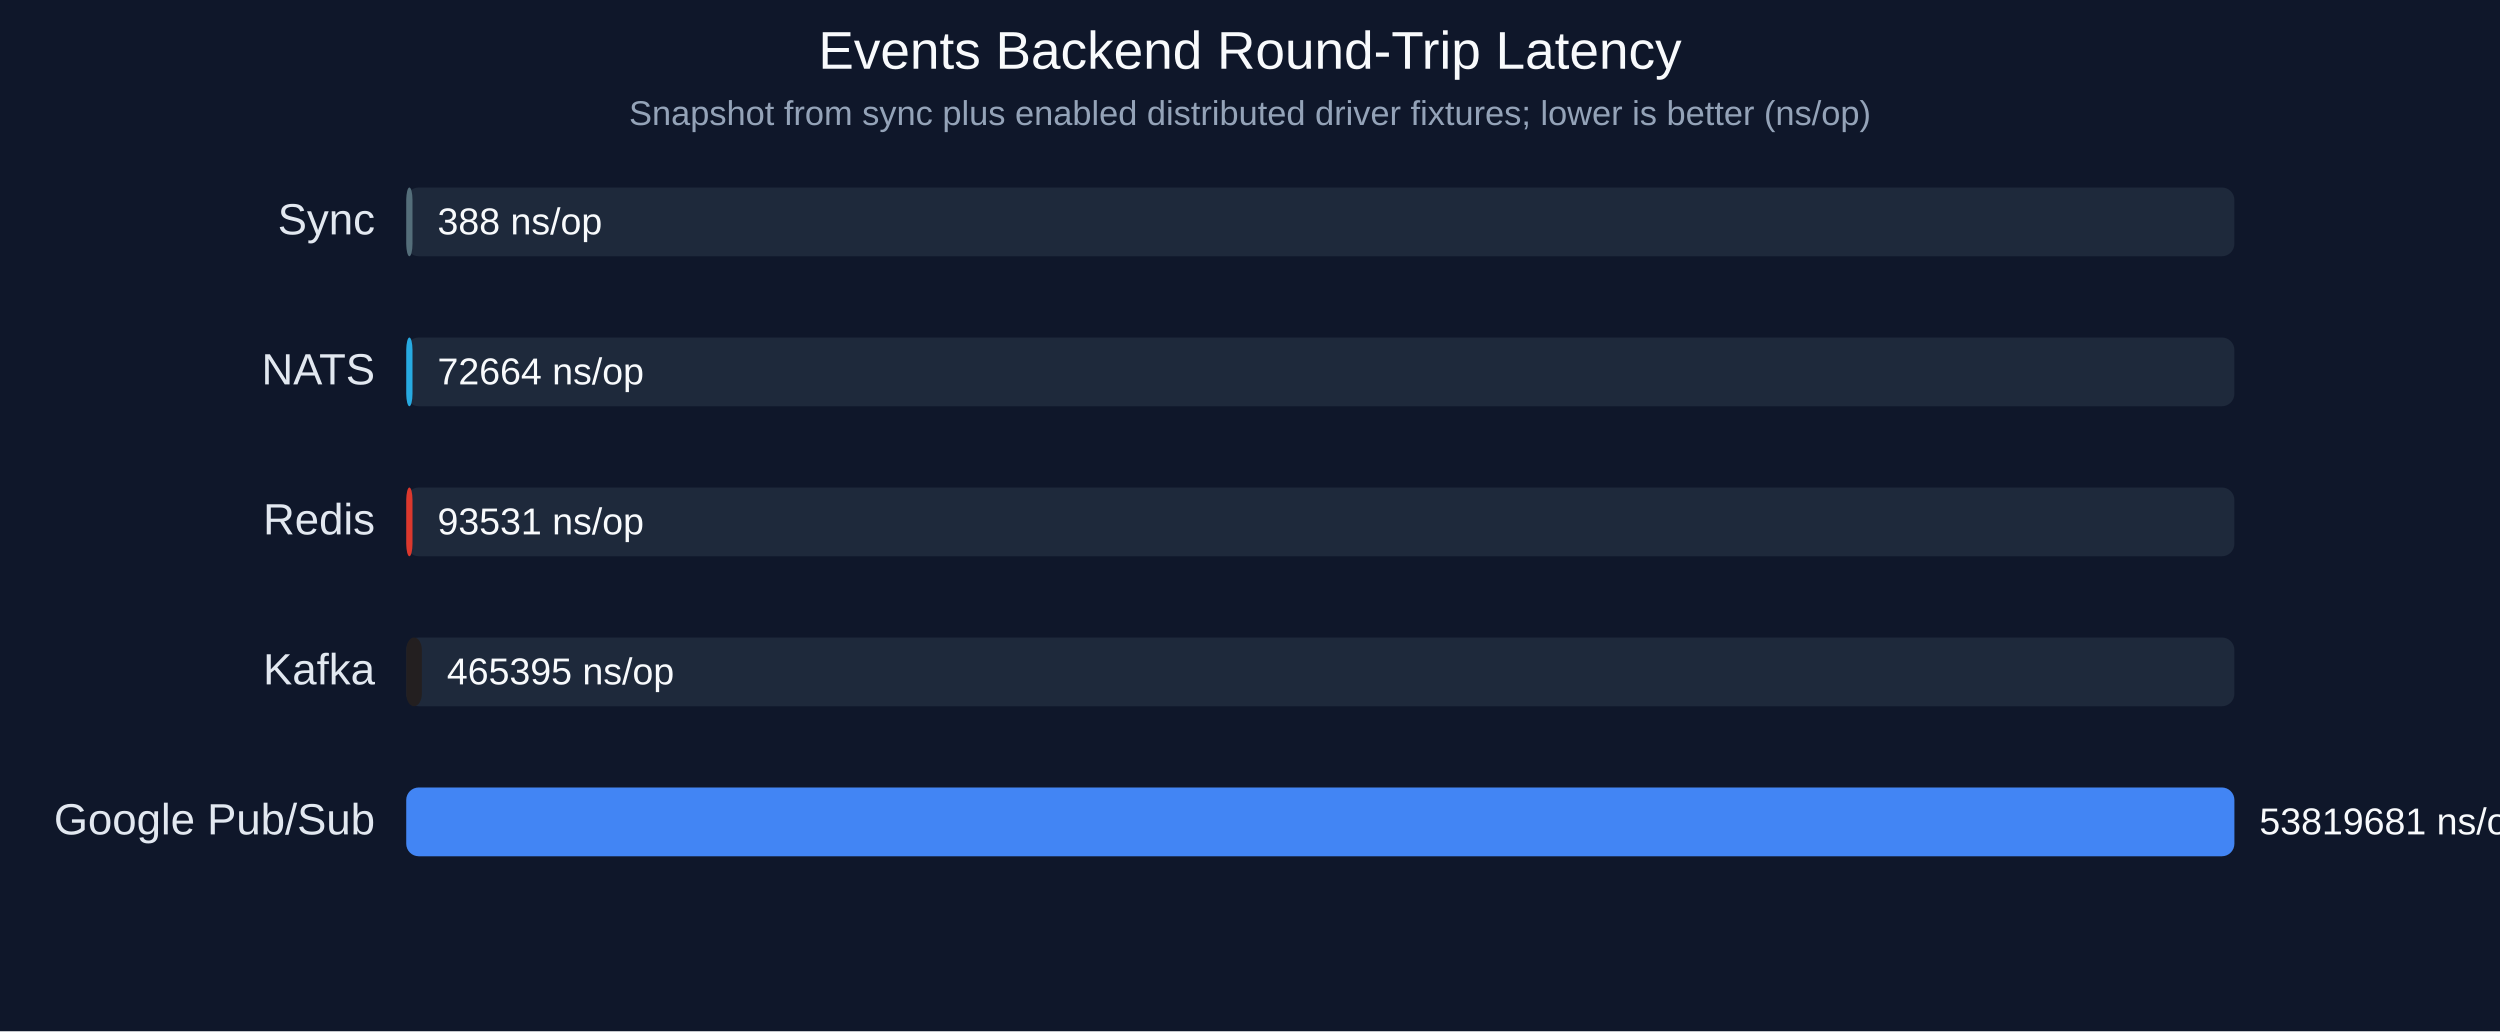
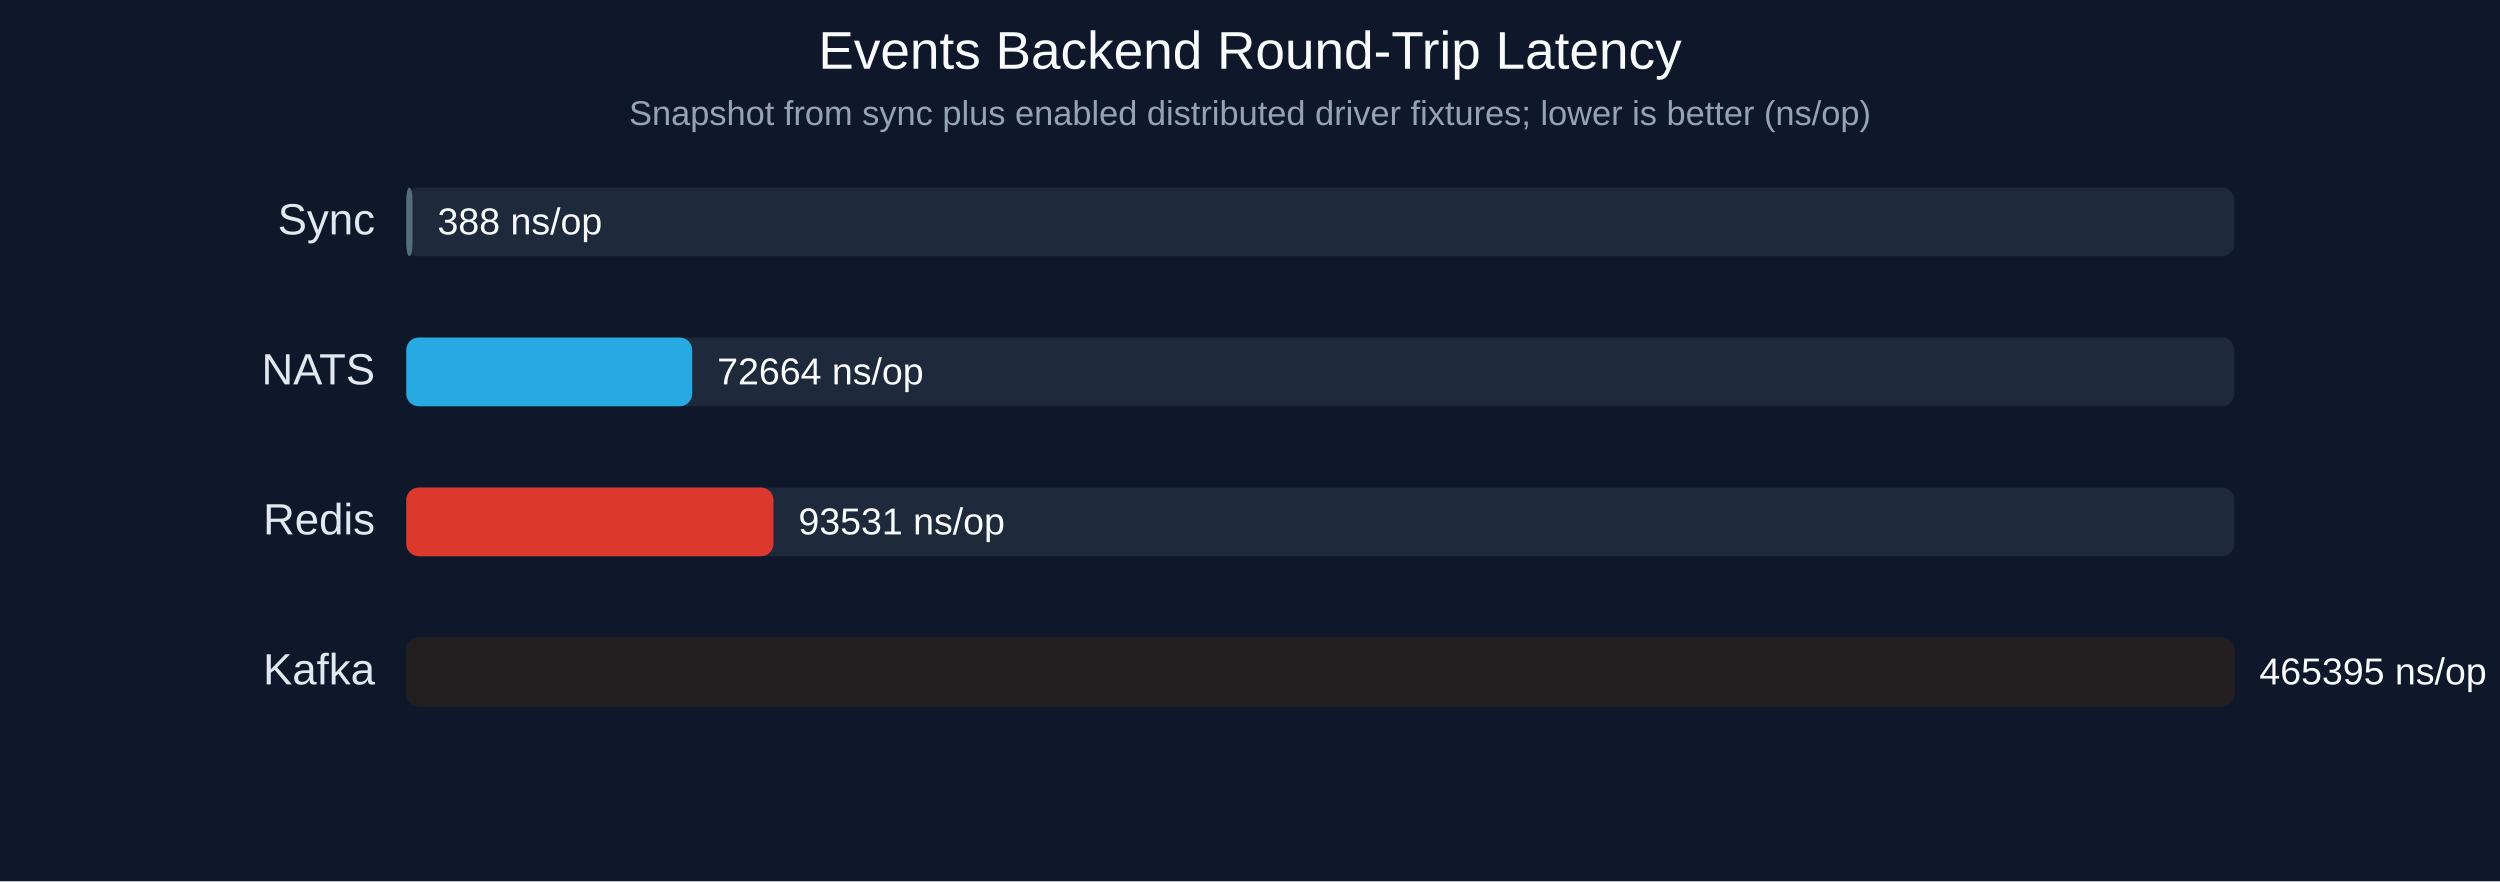
- <svg xmlns="http://www.w3.org/2000/svg" width="1600" height="660" viewBox="0 0 1600 660">
+ <svg xmlns="http://www.w3.org/2000/svg" width="1600" height="564" viewBox="0 0 1600 564">
  <rect width="100%" height="100%" fill="#0f172a" />
  <text x="800" y="44" text-anchor="middle" fill="#f8fafc" font-size="34" font-family="Arial, sans-serif">Events Backend Round-Trip Latency</text>
  <text x="800" y="80" text-anchor="middle" fill="#94a3b8" font-size="22" font-family="Arial, sans-serif">Snapshot from sync plus enabled distributed driver fixtures; lower is better (ns/op)</text>
  <text x="240" y="150" text-anchor="end" fill="#e2e8f0" font-size="28" font-family="Arial, sans-serif">Sync</text>
  <rect x="260" y="120" width="1170" height="44" rx="8" fill="#1e293b" />
  <rect x="260" y="120" width="4" height="44" rx="8" fill="#546E7A" />
  <text x="280" y="150" fill="#f8fafc" font-size="24" font-family="Arial, sans-serif">388 ns/op</text>
  <text x="240" y="246" text-anchor="end" fill="#e2e8f0" font-size="28" font-family="Arial, sans-serif">NATS</text>
  <rect x="260" y="216" width="1170" height="44" rx="8" fill="#1e293b" />
-   <rect x="260" y="216" width="4" height="44" rx="8" fill="#27AAE1" />
-   <text x="280" y="246" fill="#f8fafc" font-size="24" font-family="Arial, sans-serif">72664 ns/op</text>
+   <rect x="260" y="216" width="183" height="44" rx="8" fill="#27AAE1" />
+   <text x="459" y="246" fill="#f8fafc" font-size="24" font-family="Arial, sans-serif">72664 ns/op</text>
  <text x="240" y="342" text-anchor="end" fill="#e2e8f0" font-size="28" font-family="Arial, sans-serif">Redis</text>
  <rect x="260" y="312" width="1170" height="44" rx="8" fill="#1e293b" />
-   <rect x="260" y="312" width="4" height="44" rx="8" fill="#DC382D" />
-   <text x="280" y="342" fill="#f8fafc" font-size="24" font-family="Arial, sans-serif">93531 ns/op</text>
+   <rect x="260" y="312" width="235" height="44" rx="8" fill="#DC382D" />
+   <text x="511" y="342" fill="#f8fafc" font-size="24" font-family="Arial, sans-serif">93531 ns/op</text>
  <text x="240" y="438" text-anchor="end" fill="#e2e8f0" font-size="28" font-family="Arial, sans-serif">Kafka</text>
  <rect x="260" y="408" width="1170" height="44" rx="8" fill="#1e293b" />
-   <rect x="260" y="408" width="10" height="44" rx="8" fill="#231F20" />
-   <text x="286" y="438" fill="#f8fafc" font-size="24" font-family="Arial, sans-serif">465395 ns/op</text>
-   <text x="240" y="534" text-anchor="end" fill="#e2e8f0" font-size="28" font-family="Arial, sans-serif">Google Pub/Sub</text>
-   <rect x="260" y="504" width="1170" height="44" rx="8" fill="#1e293b" />
-   <rect x="260" y="504" width="1170" height="44" rx="8" fill="#4285F4" />
-   <text x="1446" y="534" fill="#f8fafc" font-size="24" font-family="Arial, sans-serif">53819681 ns/op</text>
+   <rect x="260" y="408" width="1170" height="44" rx="8" fill="#231F20" />
+   <text x="1446" y="438" fill="#f8fafc" font-size="24" font-family="Arial, sans-serif">465395 ns/op</text>
</svg>
